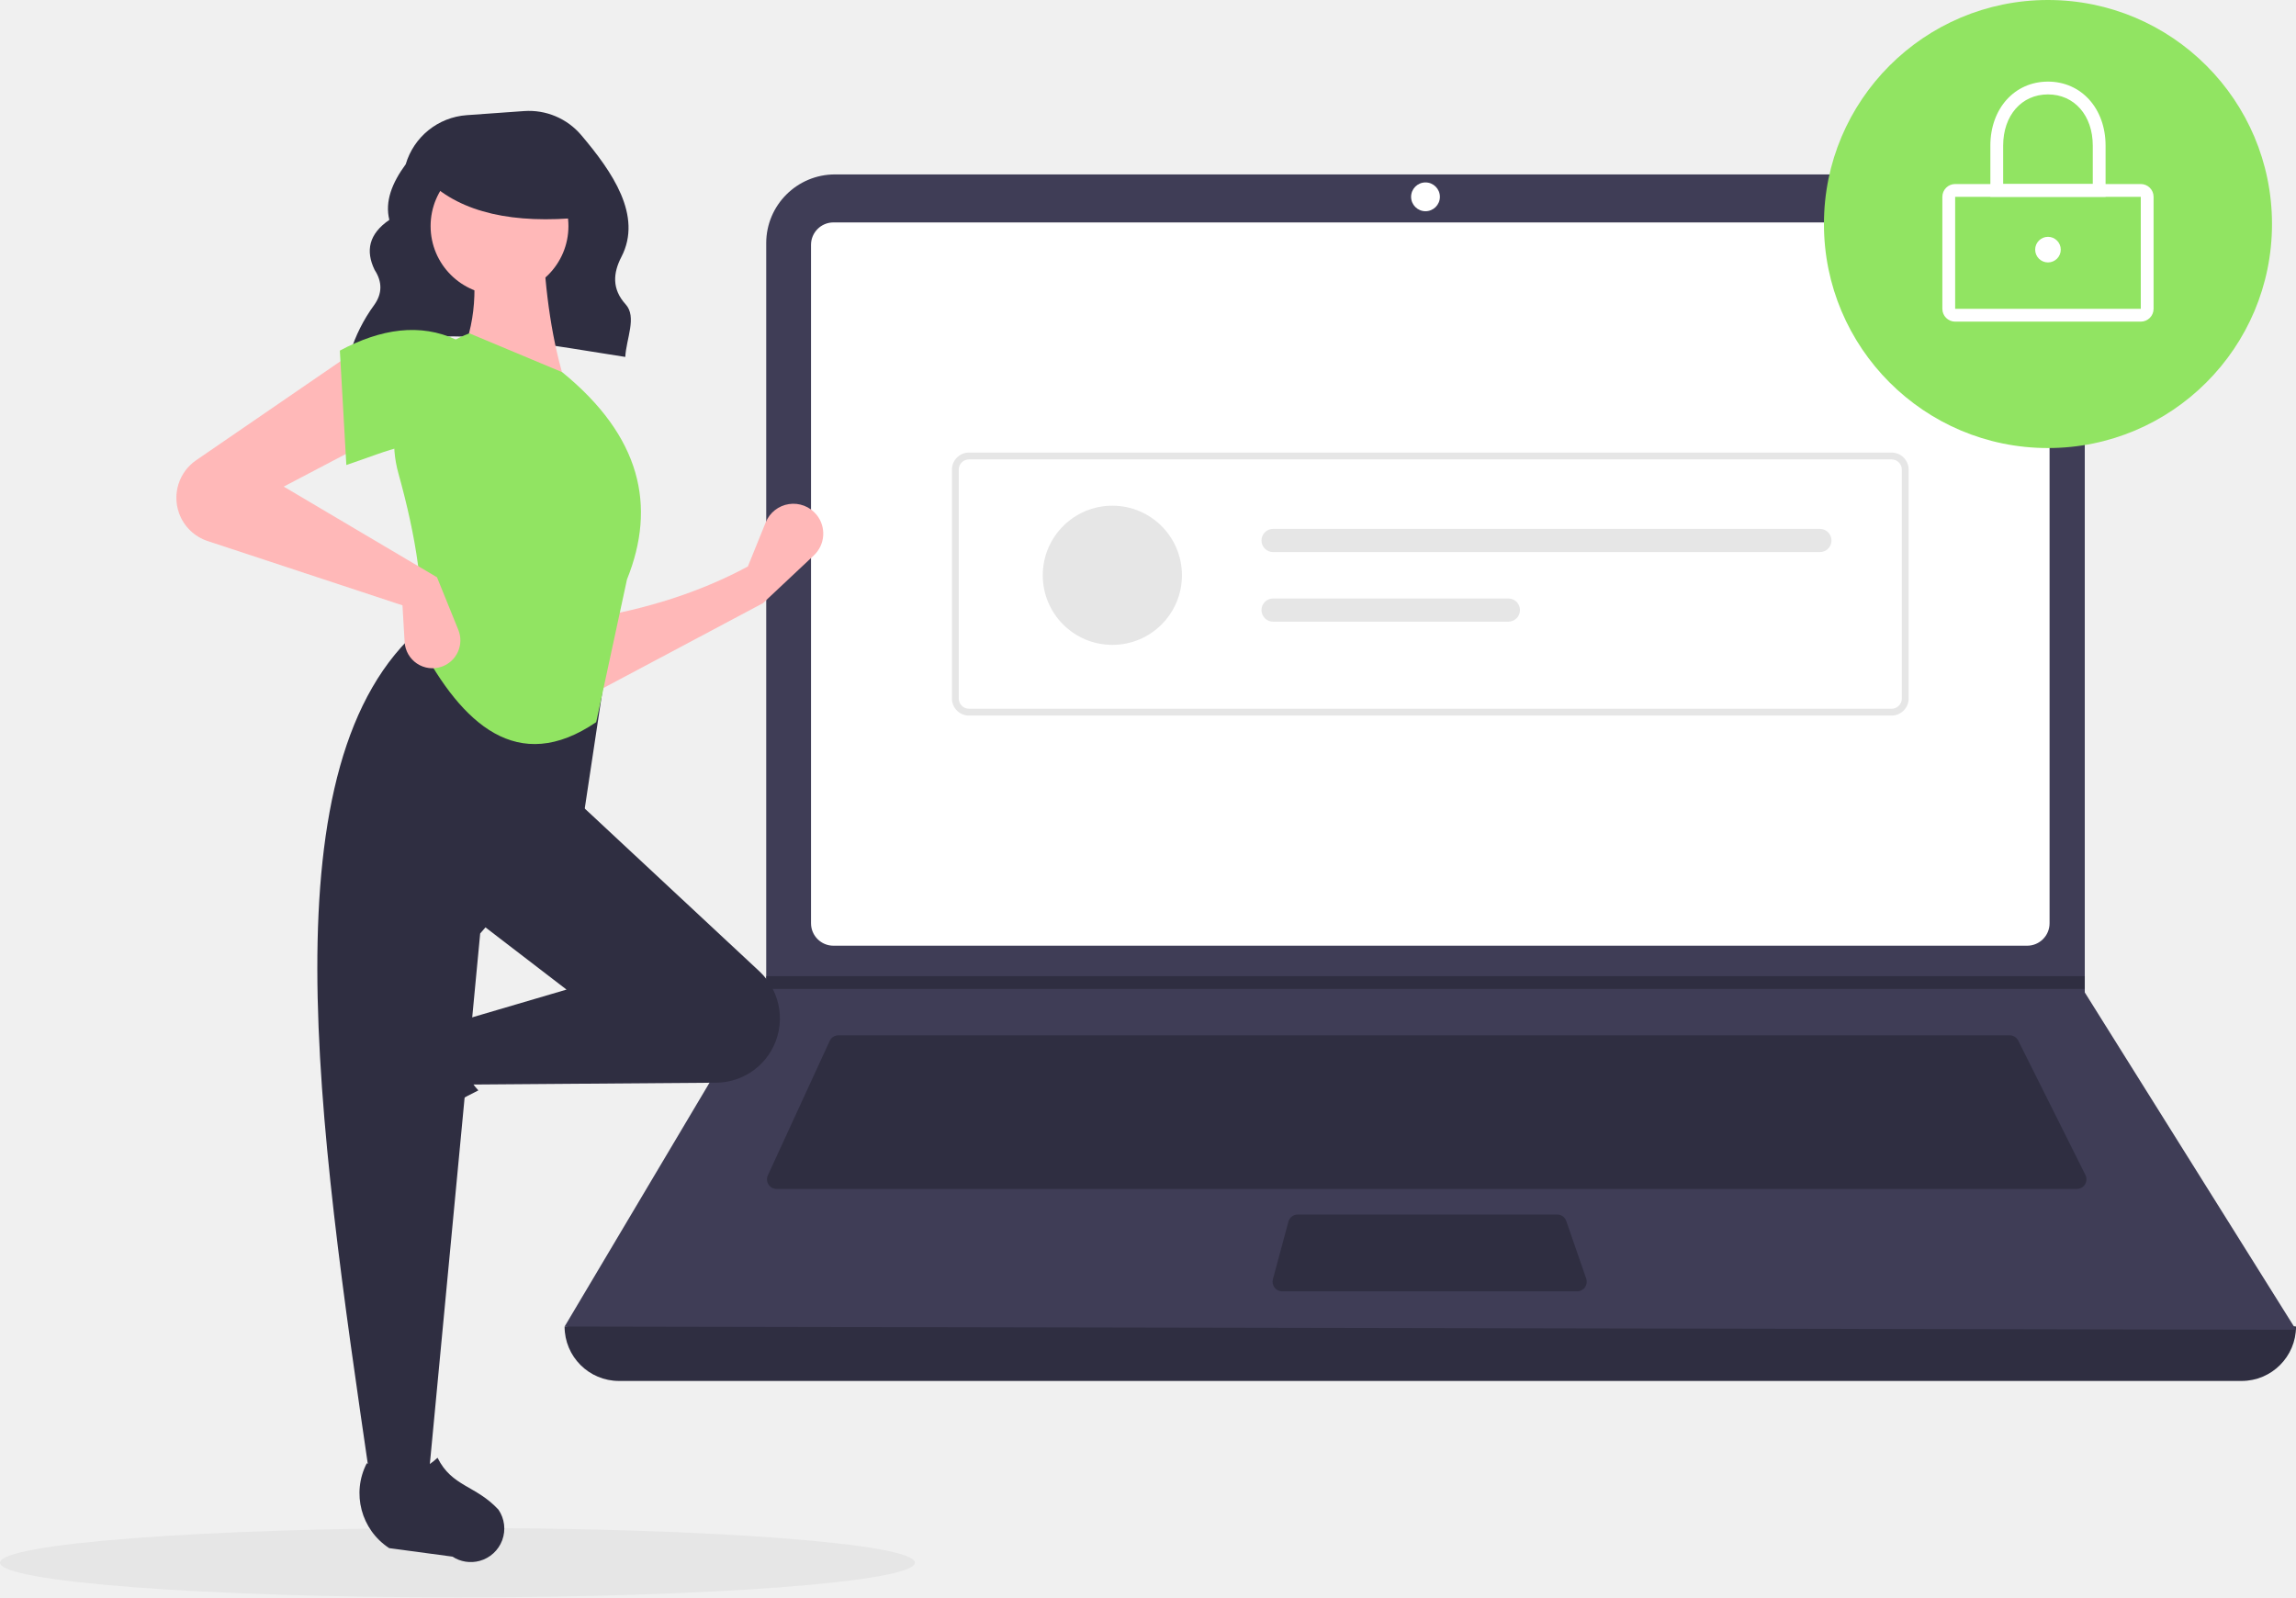
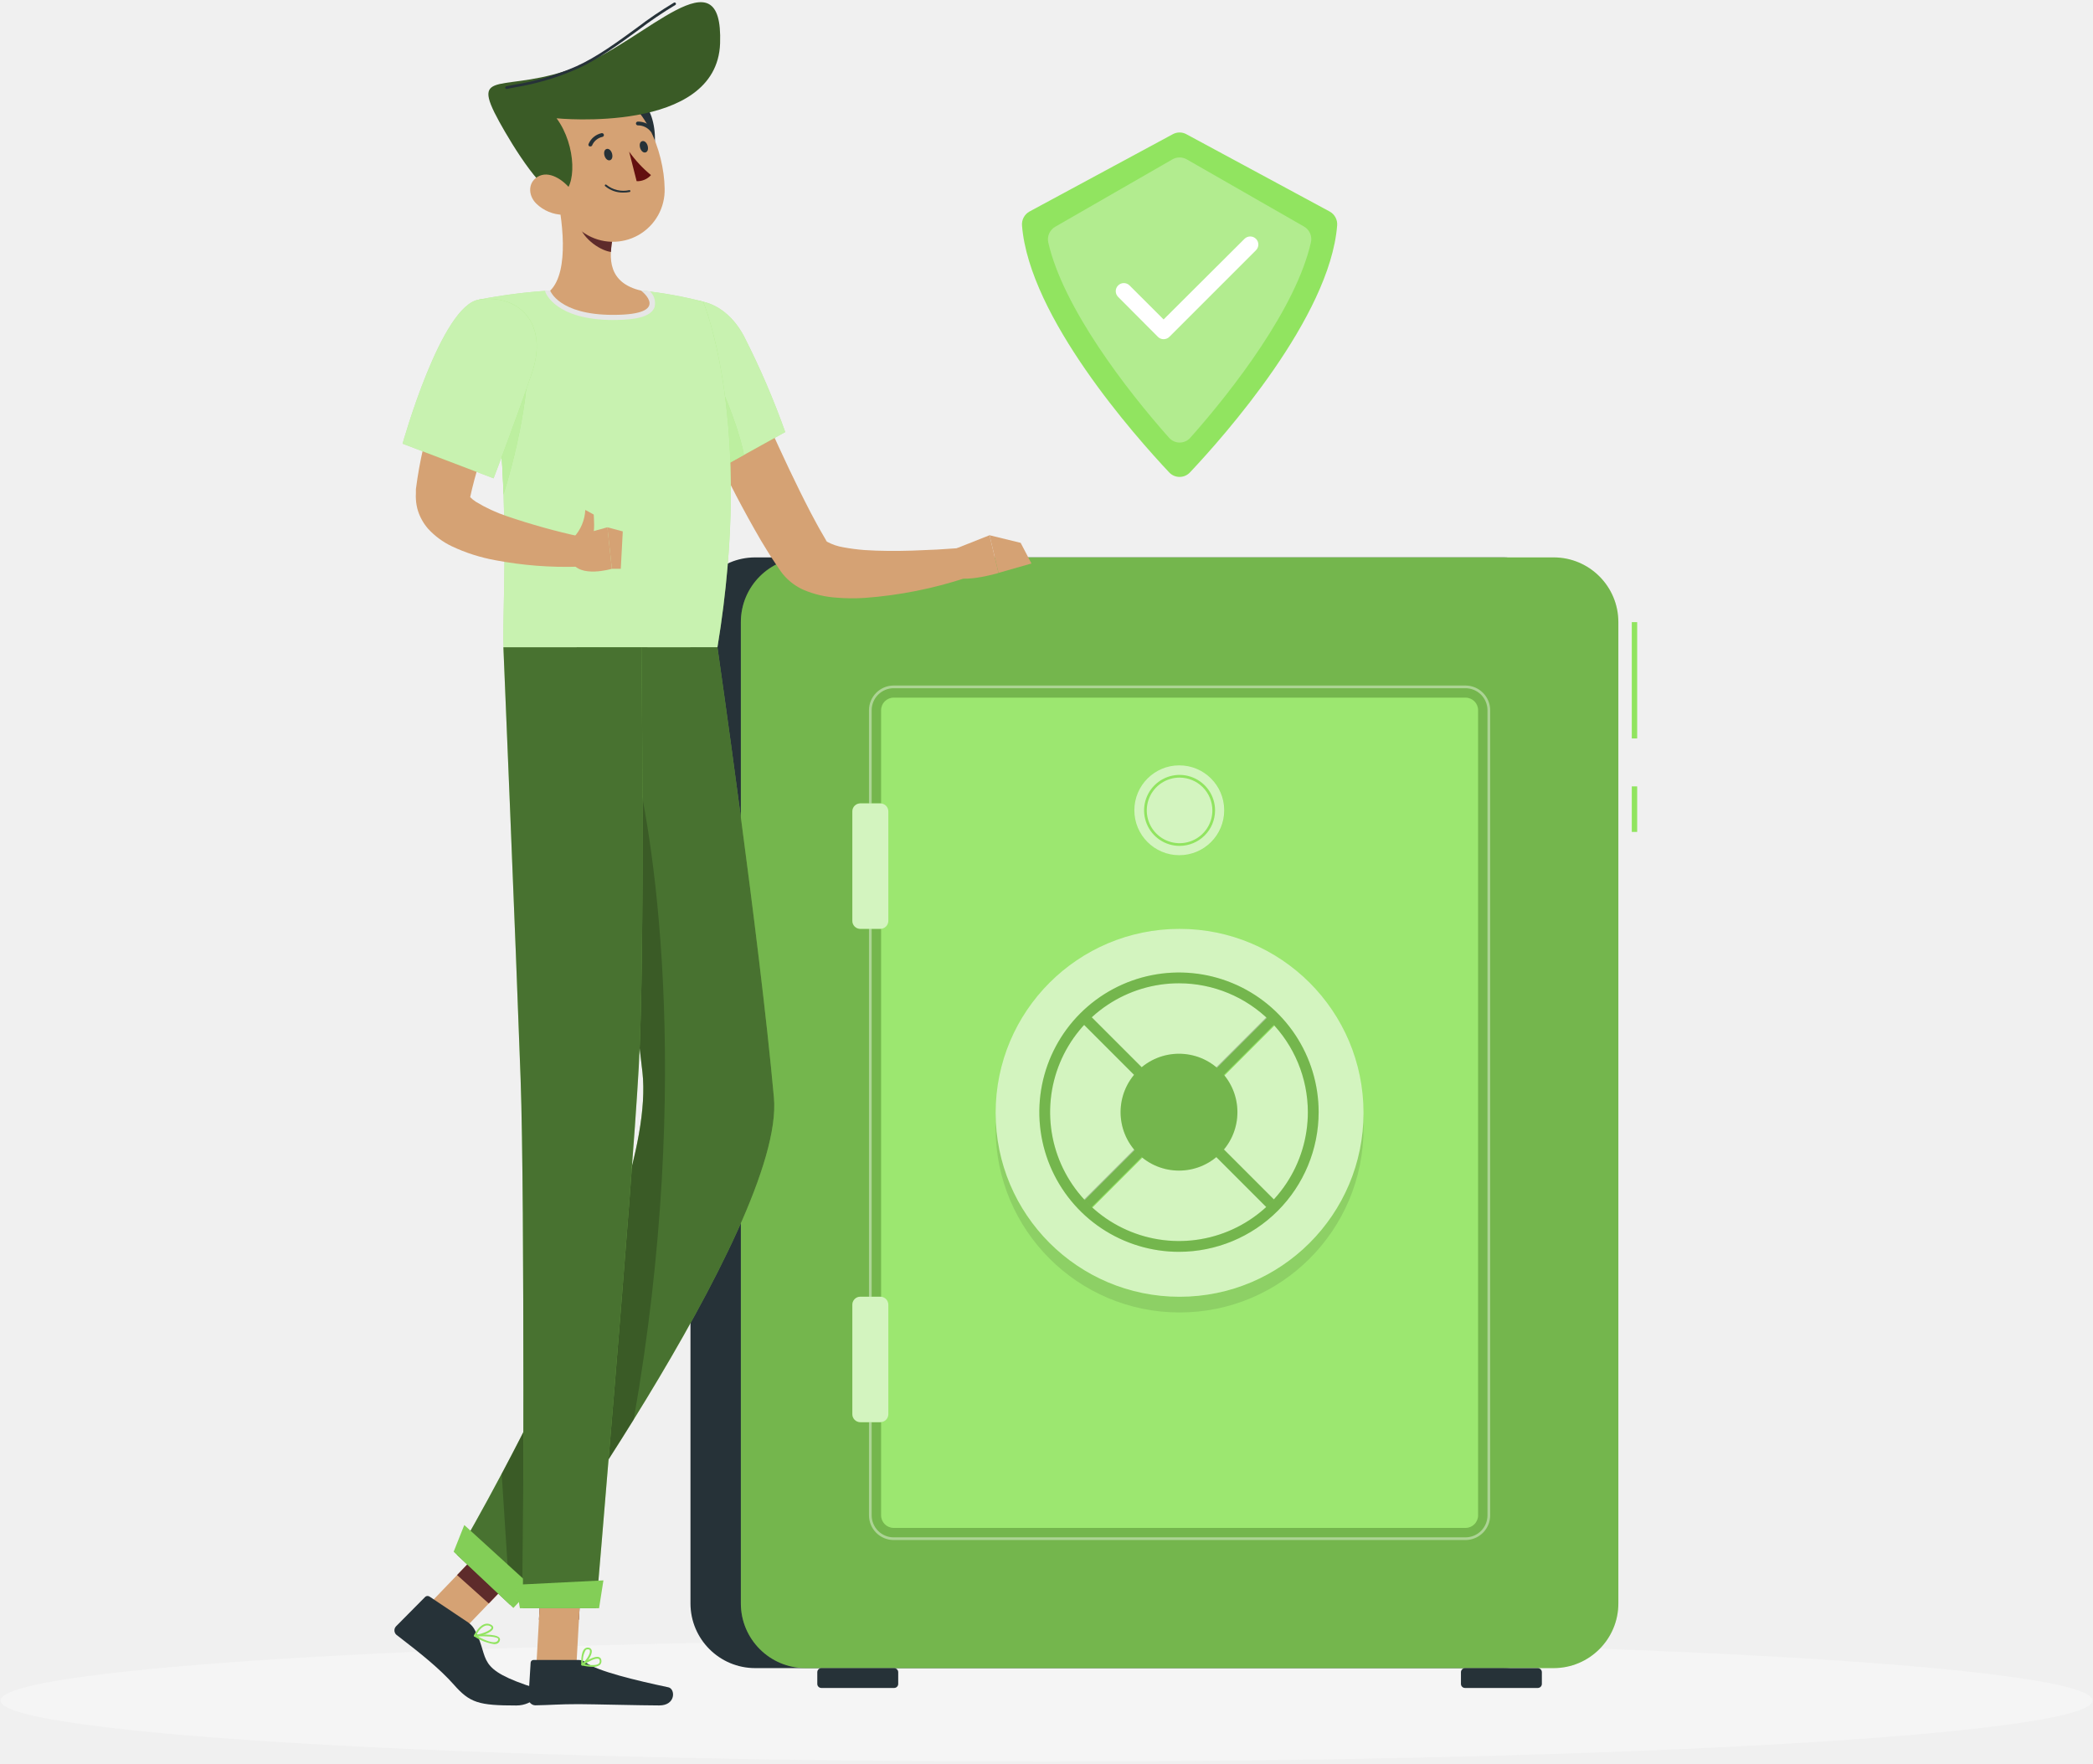
- <svg xmlns="http://www.w3.org/2000/svg" id="a5c16198-98a1-478b-8909-43624583dcf2" data-name="Layer 1" width="793" height="551.732" viewBox="0 0 793 551.732">
-   <ellipse cx="158" cy="539.732" rx="158" ry="12" fill="#e6e6e6" />
-   <path d="M324.272,296.554c27.497-11.695,61.744-4.285,95.191.858.311-6.228,4.084-13.808.132-18.153-4.801-5.279-4.359-10.825-1.47-16.404,7.388-14.265-3.197-29.444-13.884-42.065a23.669,23.669,0,0,0-19.755-8.292l-19.797,1.414A23.709,23.709,0,0,0,343.635,230.859v0c-4.727,6.429-7.257,12.841-5.664,19.219-7.081,4.839-8.27,10.68-5.089,17.264,2.698,4.146,2.669,8.182-.123,12.106a55.891,55.891,0,0,0-8.31,16.506Z" transform="translate(-203.5 -174.1342)" fill="#2f2e41" />
-   <path d="M977.709,651.097H417.291A18.791,18.791,0,0,1,398.5,632.306h0q304.727-35.415,598,0h0A18.791,18.791,0,0,1,977.709,651.097Z" transform="translate(-203.5 -174.1342)" fill="#2f2e41" />
-   <path d="M996.5,633.412l-598-1.105,69.306-116.616.332-.553V258.131a23.752,23.752,0,0,1,23.754-23.754H899.792a23.752,23.752,0,0,1,23.754,23.754V516.906Z" transform="translate(-203.5 -174.1342)" fill="#3f3d56" />
-   <path d="M491.35,250.957a7.746,7.746,0,0,0-7.738,7.738V493.031a7.747,7.747,0,0,0,7.738,7.738H903.65a7.747,7.747,0,0,0,7.738-7.738V258.694a7.747,7.747,0,0,0-7.738-7.738Z" transform="translate(-203.5 -174.1342)" fill="#fff" />
-   <path d="M493.078,531.718a3.325,3.325,0,0,0-3.013,1.93l-21.355,46.425a3.316,3.316,0,0,0,3.012,4.702H920.814a3.316,3.316,0,0,0,2.965-4.799L900.567,533.551a3.299,3.299,0,0,0-2.965-1.833Z" transform="translate(-203.5 -174.1342)" fill="#2f2e41" />
-   <circle cx="492.342" cy="67.98" r="4.974" fill="#fff" />
-   <path d="M651.7,593.619a3.321,3.321,0,0,0-3.202,2.454l-5.357,19.896a3.316,3.316,0,0,0,3.202,4.179h101.874a3.315,3.315,0,0,0,3.133-4.401l-6.887-19.896a3.318,3.318,0,0,0-3.134-2.231Z" transform="translate(-203.5 -174.1342)" fill="#2f2e41" />
-   <polygon points="720.046 337.135 720.046 341.556 264.306 341.556 264.649 341.004 264.649 337.135 720.046 337.135" fill="#2f2e41" />
-   <circle cx="707.335" cy="77.375" r="77.375" fill="#91e462" />
-   <path d="M942.89,285.223H878.779a4.426,4.426,0,0,1-4.421-4.421V242.114a4.426,4.426,0,0,1,4.421-4.421H942.89a4.426,4.426,0,0,1,4.421,4.421v38.688A4.426,4.426,0,0,1,942.89,285.223Zm-64.111-43.109v38.688h64.114L942.89,242.114Z" transform="translate(-203.5 -174.1342)" fill="#fff" />
-   <path d="M930.731,242.114h-39.793V224.428c0-12.81,8.368-22.107,19.896-22.107s19.896,9.297,19.896,22.107Zm-35.372-4.421h30.95V224.428c0-10.413-6.363-17.686-15.475-17.686s-15.475,7.273-15.475,17.686Z" transform="translate(-203.5 -174.1342)" fill="#fff" />
-   <circle cx="707.335" cy="86.218" r="4.421" fill="#fff" />
-   <path d="M856.82,421.284H538.18a5.908,5.908,0,0,1-5.901-5.901V336.342a5.908,5.908,0,0,1,5.901-5.901H856.82a5.908,5.908,0,0,1,5.901,5.901V415.383A5.908,5.908,0,0,1,856.82,421.284Zm-318.64-88.482a3.544,3.544,0,0,0-3.54,3.54V415.383a3.544,3.544,0,0,0,3.54,3.54H856.82a3.544,3.544,0,0,0,3.54-3.54V336.342a3.544,3.544,0,0,0-3.54-3.54Z" transform="translate(-203.5 -174.1342)" fill="#e6e6e6" />
-   <circle cx="384.19" cy="198.695" r="24.036" fill="#e6e6e6" />
-   <path d="M643.203,356.805a4.006,4.006,0,1,0,0,8.012H832.061a4.006,4.006,0,0,0,0-8.012Z" transform="translate(-203.5 -174.1342)" fill="#e6e6e6" />
-   <path d="M643.203,380.842a4.006,4.006,0,1,0,0,8.012H724.469a4.006,4.006,0,1,0,0-8.012Z" transform="translate(-203.5 -174.1342)" fill="#e6e6e6" />
-   <path d="M467.022,382.462,408.119,413.778l-.746-26.096c19.226-3.209,37.517-8.797,54.429-17.895l6.16-15.22a10.318,10.318,0,0,1,17.536-2.678l0,0a10.318,10.318,0,0,1-.908,14.069Z" transform="translate(-203.5 -174.1342)" fill="#ffb8b8" />
-   <path d="M323.098,563.267v0a11.574,11.574,0,0,1,1.469-9.363l12.939-19.858a22.612,22.612,0,0,1,29.335-7.739h0c-5.438,9.256-4.68,17.377,1.878,24.434a117.631,117.631,0,0,0-27.936,19.045A11.574,11.574,0,0,1,323.098,563.267Z" transform="translate(-203.5 -174.1342)" fill="#2f2e41" />
-   <path d="M469.705,537.303l0,0a22.203,22.203,0,0,1-18.871,10.779l-85.96.651-3.728-21.623,38.026-11.184-32.061-24.605L402.154,450.313l63.65,59.324A22.203,22.203,0,0,1,469.705,537.303Z" transform="translate(-203.5 -174.1342)" fill="#2f2e41" />
-   <path d="M351.453,685.179H331.321c-18.075-123.898-36.474-248.142,17.895-294.515l64.122,10.439L405.136,455.532l-35.789,41.008Z" transform="translate(-203.5 -174.1342)" fill="#2f2e41" />
-   <path d="M369.149,713.246h0a11.574,11.574,0,0,1-9.363-1.469l-21.859-2.938a22.612,22.612,0,0,1-7.741-29.335v0c9.257,5.437,17.377,4.679,24.434-1.879,4.986,10.067,13.201,9.453,21.047,17.935A11.574,11.574,0,0,1,369.149,713.246Z" transform="translate(-203.5 -174.1342)" fill="#2f2e41" />
-   <path d="M399.172,307.902l-37.28-8.947c6.192-12.674,6.702-26.776,3.728-41.754l25.351-.746C391.764,275.08,394.167,292.481,399.172,307.902Z" transform="translate(-203.5 -174.1342)" fill="#ffb8b8" />
-   <path d="M409.418,423.552c-27.139,18.493-46.314.633-60.947-26.923,2.033-16.862-1.259-37.041-7.357-58.966a40.138,40.138,0,0,1,24.506-48.401h0l32.061,13.421c27.224,22.19,32.582,46.227,22.368,71.578Z" transform="translate(-203.5 -174.1342)" fill="#91e462" />
-   <path d="M331.321,326.542,301.497,342.2l52.938,31.316,7.366,18.17a9.637,9.637,0,0,1-5.789,12.731h0a9.637,9.637,0,0,1-12.762-8.544l-.745-12.663-67.284-22.204a15.733,15.733,0,0,1-9.873-9.611v0a15.733,15.733,0,0,1,5.903-18.303l54.105-37.118Z" transform="translate(-203.5 -174.1342)" fill="#ffb8b8" />
-   <path d="M361.146,329.524c-12.439-5.451-23.749.47-38.026,5.219l-2.237-39.517c14.176-7.556,27.692-9.593,40.263-3.728Z" transform="translate(-203.5 -174.1342)" fill="#91e462" />
-   <circle cx="172.525" cy="78.093" r="23.802" fill="#ffb8b8" />
-   <path d="M404.5,249.224c-23.566,2.308-41.523-1.546-53-12.52v-8.838h51Z" transform="translate(-203.5 -174.1342)" fill="#2f2e41" />
+ <svg xmlns="http://www.w3.org/2000/svg" width="388" height="327" viewBox="0 0 388 327" fill="none">
+   <path d="M194 326.56C301.082 326.56 387.89 321.492 387.89 315.24C387.89 308.988 301.082 303.92 194 303.92C86.918 303.92 0.11 308.988 0.11 315.24C0.11 321.492 86.918 326.56 194 326.56Z" fill="#F5F5F5" />
+   <path d="M189.46 41.81C190.82 58.81 210.46 80.89 216.74 87.57C216.987 87.835 217.286 88.046 217.618 88.19C217.95 88.334 218.308 88.409 218.67 88.409C219.032 88.409 219.39 88.334 219.722 88.19C220.054 88.046 220.353 87.835 220.6 87.57C226.9 80.89 246.52 58.8 247.88 41.81C247.927 41.288 247.82 40.764 247.573 40.303C247.326 39.841 246.95 39.461 246.49 39.21L219.93 24.88C219.544 24.668 219.11 24.557 218.67 24.557C218.23 24.557 217.796 24.668 217.41 24.88L190.85 39.21C190.392 39.463 190.017 39.843 189.77 40.304C189.524 40.766 189.416 41.289 189.46 41.81V41.81Z" fill="#91E460" />
+   <path opacity="0.3" d="M216.7 81.13C208.7 72.13 197.1 57 194.33 44.96C194.204 44.4 194.261 43.815 194.491 43.29C194.721 42.765 195.113 42.327 195.61 42.04L217.35 29.54C217.754 29.309 218.21 29.188 218.675 29.188C219.14 29.188 219.596 29.309 220 29.54L241.74 42C242.25 42.293 242.65 42.745 242.877 43.287C243.105 43.829 243.148 44.431 243 45C240.24 57.06 228.68 72.13 220.64 81.17C220.39 81.447 220.085 81.667 219.744 81.817C219.403 81.966 219.033 82.041 218.661 82.038C218.288 82.034 217.921 81.951 217.583 81.794C217.245 81.638 216.944 81.412 216.7 81.13V81.13Z" fill="#91E460" />
+   <path opacity="0.3" d="M216.7 81.13C208.7 72.13 197.1 57 194.33 44.96C194.204 44.4 194.261 43.815 194.491 43.29C194.721 42.765 195.113 42.327 195.61 42.04L217.35 29.54C217.754 29.309 218.21 29.188 218.675 29.188C219.14 29.188 219.596 29.309 220 29.54L241.74 42C242.25 42.293 242.65 42.745 242.877 43.287C243.105 43.829 243.148 44.431 243 45C240.24 57.06 228.68 72.13 220.64 81.17C220.39 81.447 220.085 81.667 219.744 81.817C219.403 81.966 219.033 82.041 218.661 82.038C218.288 82.034 217.921 81.951 217.583 81.794C217.245 81.638 216.944 81.412 216.7 81.13V81.13Z" fill="white" />
+   <path d="M215.71 62.88C215.513 62.88 215.318 62.842 215.136 62.766C214.954 62.691 214.789 62.58 214.65 62.44L207.24 55C206.975 54.716 206.831 54.34 206.838 53.951C206.844 53.562 207.002 53.192 207.277 52.917C207.552 52.642 207.922 52.484 208.311 52.478C208.7 52.471 209.076 52.615 209.36 52.88L215.71 59.22L230.71 44.27C230.993 43.992 231.373 43.835 231.77 43.835C232.167 43.835 232.547 43.992 232.83 44.27C232.97 44.409 233.082 44.574 233.158 44.756C233.234 44.938 233.273 45.133 233.273 45.33C233.273 45.527 233.234 45.722 233.158 45.904C233.082 46.086 232.97 46.251 232.83 46.39L216.83 62.39C216.687 62.544 216.514 62.667 216.321 62.752C216.128 62.836 215.92 62.88 215.71 62.88Z" fill="white" />
+   <path d="M278.67 103.33H140C133.373 103.33 128 108.703 128 115.33V297.23C128 303.857 133.373 309.23 140 309.23H278.67C285.297 309.23 290.67 303.857 290.67 297.23V115.33C290.67 108.703 285.297 103.33 278.67 103.33Z" fill="#263238" />
+   <path d="M288.01 103.33H149.34C142.713 103.33 137.34 108.703 137.34 115.33V297.23C137.34 303.857 142.713 309.23 149.34 309.23H288.01C294.637 309.23 300.01 303.857 300.01 297.23V115.33C300.01 108.703 294.637 103.33 288.01 103.33Z" fill="#91E460" />
+   <path d="M165.76 309.24H152.26C151.846 309.24 151.51 309.576 151.51 309.99V312.16C151.51 312.574 151.846 312.91 152.26 312.91H165.76C166.174 312.91 166.51 312.574 166.51 312.16V309.99C166.51 309.576 166.174 309.24 165.76 309.24Z" fill="#263238" />
+   <path d="M285.08 309.24H271.58C271.166 309.24 270.83 309.576 270.83 309.99V312.16C270.83 312.574 271.166 312.91 271.58 312.91H285.08C285.494 312.91 285.83 312.574 285.83 312.16V309.99C285.83 309.576 285.494 309.24 285.08 309.24Z" fill="#263238" />
+   <path opacity="0.2" d="M288.01 103.33H149.34C142.713 103.33 137.34 108.703 137.34 115.33V297.23C137.34 303.857 142.713 309.23 149.34 309.23H288.01C294.637 309.23 300.01 303.857 300.01 297.23V115.33C300.01 108.703 294.637 103.33 288.01 103.33Z" fill="black" />
+   <g style="mix-blend-mode:color-dodge" opacity="0.4">
+     <path d="M271.67 285.49H165.67C164.456 285.487 163.293 285.004 162.434 284.146C161.576 283.287 161.093 282.124 161.09 280.91V131.67C161.09 130.454 161.572 129.288 162.431 128.428C163.289 127.567 164.454 127.083 165.67 127.08H271.67C272.886 127.083 274.051 127.567 274.909 128.428C275.768 129.288 276.25 130.454 276.25 131.67V280.91C276.247 282.124 275.764 283.287 274.906 284.146C274.047 285.004 272.884 285.487 271.67 285.49V285.49ZM165.67 127.58C164.587 127.583 163.549 128.015 162.784 128.781C162.02 129.548 161.59 130.587 161.59 131.67V280.91C161.59 281.446 161.696 281.976 161.901 282.471C162.106 282.966 162.406 283.416 162.785 283.795C163.164 284.174 163.614 284.474 164.109 284.679C164.604 284.884 165.134 284.99 165.67 284.99H271.67C272.752 284.99 273.79 284.56 274.555 283.795C275.32 283.03 275.75 281.992 275.75 280.91V131.67C275.75 130.587 275.32 129.548 274.556 128.781C273.791 128.015 272.753 127.583 271.67 127.58H165.67Z" fill="#E6E6E6" />
+   </g>
+   <path d="M274.01 280.91V131.66C274.01 130.373 272.967 129.33 271.68 129.33H165.67C164.383 129.33 163.34 130.373 163.34 131.66V280.91C163.34 282.197 164.383 283.24 165.67 283.24H271.68C272.967 283.24 274.01 282.197 274.01 280.91Z" fill="#91E460" />
+   <path opacity="0.1" d="M274.01 280.91V131.66C274.01 130.373 272.967 129.33 271.68 129.33H165.67C164.383 129.33 163.34 130.373 163.34 131.66V280.91C163.34 282.197 164.383 283.24 165.67 283.24H271.68C272.967 283.24 274.01 282.197 274.01 280.91Z" fill="white" />
+   <path d="M303.5 145.78H302.5V154.22H303.5V145.78Z" fill="#91E460" />
+   <path d="M303.5 115.33H302.5V136.89H303.5V115.33Z" fill="#91E460" />
+   <path opacity="0.1" d="M218.67 243.3C237.503 243.3 252.77 228.033 252.77 209.2C252.77 190.367 237.503 175.1 218.67 175.1C199.837 175.1 184.57 190.367 184.57 209.2C184.57 228.033 199.837 243.3 218.67 243.3Z" fill="black" />
+   <path d="M218.67 158.56C223.271 158.56 227 154.831 227 150.23C227 145.629 223.271 141.9 218.67 141.9C214.069 141.9 210.34 145.629 210.34 150.23C210.34 154.831 214.069 158.56 218.67 158.56Z" fill="#91E460" />
+   <path opacity="0.6" d="M218.62 158.54C223.221 158.54 226.95 154.811 226.95 150.21C226.95 145.609 223.221 141.88 218.62 141.88C214.019 141.88 210.29 145.609 210.29 150.21C210.29 154.811 214.019 158.54 218.62 158.54Z" fill="white" />
+   <path d="M218.67 156.81C217.369 156.81 216.096 156.424 215.014 155.701C213.932 154.978 213.089 153.95 212.591 152.748C212.093 151.546 211.963 150.223 212.216 148.946C212.47 147.67 213.097 146.497 214.017 145.577C214.937 144.657 216.11 144.03 217.386 143.776C218.663 143.523 219.986 143.653 221.188 144.151C222.39 144.649 223.418 145.492 224.141 146.574C224.864 147.656 225.25 148.929 225.25 150.23C225.247 151.974 224.553 153.646 223.32 154.88C222.086 156.113 220.414 156.807 218.67 156.81V156.81ZM218.67 144.15C217.468 144.15 216.292 144.507 215.292 145.175C214.292 145.843 213.513 146.792 213.053 147.903C212.593 149.014 212.472 150.237 212.707 151.416C212.941 152.596 213.52 153.679 214.371 154.529C215.221 155.38 216.304 155.959 217.484 156.193C218.663 156.428 219.886 156.307 220.997 155.847C222.108 155.387 223.057 154.608 223.725 153.608C224.393 152.608 224.75 151.433 224.75 150.23C224.747 148.618 224.106 147.073 222.966 145.934C221.827 144.794 220.282 144.153 218.67 144.15V144.15Z" fill="#91E460" />
+   <path d="M163.2 148.93H159.49C158.673 148.93 158.01 149.593 158.01 150.41V170.71C158.01 171.527 158.673 172.19 159.49 172.19H163.2C164.017 172.19 164.68 171.527 164.68 170.71V150.41C164.68 149.593 164.017 148.93 163.2 148.93Z" fill="#91E460" />
+   <path opacity="0.6" d="M163.2 148.93H159.49C158.673 148.93 158.01 149.593 158.01 150.41V170.71C158.01 171.527 158.673 172.19 159.49 172.19H163.2C164.017 172.19 164.68 171.527 164.68 170.71V150.41C164.68 149.593 164.017 148.93 163.2 148.93Z" fill="white" />
+   <path d="M163.2 240.38H159.49C158.673 240.38 158.01 241.043 158.01 241.86V262.16C158.01 262.977 158.673 263.64 159.49 263.64H163.2C164.017 263.64 164.68 262.977 164.68 262.16V241.86C164.68 241.043 164.017 240.38 163.2 240.38Z" fill="#91E460" />
+   <path opacity="0.6" d="M163.2 240.38H159.49C158.673 240.38 158.01 241.043 158.01 241.86V262.16C158.01 262.977 158.673 263.64 159.49 263.64H163.2C164.017 263.64 164.68 262.977 164.68 262.16V241.86C164.68 241.043 164.017 240.38 163.2 240.38Z" fill="white" />
+   <path d="M218.67 240.39C237.503 240.39 252.77 225.123 252.77 206.29C252.77 187.457 237.503 172.19 218.67 172.19C199.837 172.19 184.57 187.457 184.57 206.29C184.57 225.123 199.837 240.39 218.67 240.39Z" fill="#91E460" />
+   <path opacity="0.6" d="M218.67 240.39C237.503 240.39 252.77 225.123 252.77 206.29C252.77 187.457 237.503 172.19 218.67 172.19C199.837 172.19 184.57 187.457 184.57 206.29C184.57 225.123 199.837 240.39 218.67 240.39Z" fill="white" />
+   <path d="M201.799 187.993L200.385 189.407L235.557 224.579L236.971 223.164L201.799 187.993Z" fill="#91E460" />
+   <path d="M235.557 187.993L200.385 223.164L201.799 224.579L236.971 189.407L235.557 187.993Z" fill="#91E460" />
+   <path opacity="0.2" d="M235.441 187.879L200.269 223.05L201.684 224.465L236.855 189.293L235.441 187.879Z" fill="black" />
+   <path opacity="0.2" d="M201.691 187.886L200.277 189.3L235.448 224.472L236.862 223.057L201.691 187.886Z" fill="black" />
+   <path d="M218.57 232.06C213.449 232.062 208.442 230.545 204.184 227.702C199.925 224.858 196.605 220.815 194.644 216.085C192.683 211.354 192.168 206.148 193.166 201.125C194.164 196.102 196.629 191.488 200.249 187.867C203.87 184.245 208.483 181.778 213.505 180.778C218.528 179.778 223.734 180.291 228.465 182.25C233.197 184.209 237.241 187.527 240.086 191.785C242.931 196.043 244.45 201.049 244.45 206.17C244.445 213.033 241.717 219.614 236.865 224.468C232.013 229.322 225.433 232.052 218.57 232.06V232.06ZM218.57 182.28C213.845 182.278 209.225 183.677 205.295 186.301C201.365 188.925 198.301 192.656 196.491 197.021C194.682 201.386 194.207 206.19 195.128 210.825C196.048 215.459 198.323 219.717 201.664 223.059C205.004 226.401 209.261 228.678 213.896 229.6C218.53 230.523 223.334 230.05 227.7 228.242C232.066 226.435 235.798 223.373 238.423 219.444C241.049 215.515 242.45 210.895 242.45 206.17C242.445 199.837 239.927 193.765 235.45 189.287C230.974 184.808 224.903 182.288 218.57 182.28V182.28Z" fill="#91E460" />
+   <path d="M226.22 213.83C230.45 209.6 230.45 202.743 226.22 198.514C221.991 194.284 215.134 194.284 210.904 198.514C206.675 202.743 206.675 209.6 210.904 213.83C215.134 218.059 221.991 218.059 226.22 213.83Z" fill="#91E460" />
+   <path opacity="0.2" d="M218.57 232.06C213.449 232.062 208.442 230.545 204.184 227.702C199.925 224.858 196.605 220.815 194.644 216.085C192.683 211.354 192.168 206.148 193.166 201.125C194.164 196.102 196.629 191.488 200.249 187.867C203.87 184.245 208.483 181.778 213.505 180.778C218.528 179.778 223.734 180.291 228.465 182.25C233.197 184.209 237.241 187.527 240.086 191.785C242.931 196.043 244.45 201.049 244.45 206.17C244.445 213.033 241.717 219.614 236.865 224.468C232.013 229.322 225.433 232.052 218.57 232.06V232.06ZM218.57 182.28C213.845 182.278 209.225 183.677 205.295 186.301C201.365 188.925 198.301 192.656 196.491 197.021C194.682 201.386 194.207 206.19 195.128 210.825C196.048 215.459 198.323 219.717 201.664 223.059C205.004 226.401 209.261 228.678 213.896 229.6C218.53 230.523 223.334 230.05 227.7 228.242C232.066 226.435 235.798 223.373 238.423 219.444C241.049 215.515 242.45 210.895 242.45 206.17C242.445 199.837 239.927 193.765 235.45 189.287C230.974 184.808 224.903 182.288 218.57 182.28V182.28Z" fill="black" />
+   <path opacity="0.2" d="M226.22 213.83C230.45 209.6 230.45 202.743 226.22 198.514C221.991 194.284 215.134 194.284 210.904 198.514C206.675 202.743 206.675 209.6 210.904 213.83C215.134 218.059 221.991 218.059 226.22 213.83Z" fill="black" />
+   <path d="M135 61.76C137.41 67.35 139.9 73.01 142.42 78.58C144.94 84.15 147.52 89.71 150.28 95.02C150.99 96.32 151.67 97.67 152.41 98.9L152.95 99.84L153.23 100.31C153.202 100.272 153.168 100.238 153.13 100.21C153.01 100.14 153.13 100.28 153.37 100.45C154.288 100.944 155.281 101.282 156.31 101.45C157.633 101.697 158.968 101.87 160.31 101.97C163.14 102.16 166.13 102.16 169.13 102.07L173.67 101.88L178.19 101.58L179.36 107.02C173.184 109.083 166.774 110.366 160.28 110.84C158.528 110.953 156.77 110.936 155.02 110.79C152.955 110.65 150.928 110.171 149.02 109.37C147.698 108.792 146.51 107.948 145.53 106.89C145.236 106.576 144.966 106.242 144.72 105.89L144.37 105.37L143.69 104.37C142.74 102.99 141.94 101.61 141.08 100.22C137.84 94.67 134.94 89.05 132.22 83.38C129.5 77.71 126.97 71.99 124.59 66.12L135 61.76Z" fill="#D5A274" />
+   <path d="M121.72 61C119.45 67.64 132.79 87.17 132.79 87.17L145.57 80.09C143.4 73.997 140.838 68.052 137.9 62.29C133.39 53.84 124.21 53.71 121.72 61Z" fill="#91E460" />
+   <path opacity="0.5" d="M121.72 61C119.45 67.64 132.79 87.17 132.79 87.17L145.57 80.09C143.4 73.997 140.838 68.052 137.9 62.29C133.39 53.84 124.21 53.71 121.72 61Z" fill="white" />
+   <path d="M121.53 61.83C124.39 60.46 127.69 61.61 131.15 67.09C134.61 72.57 137.57 81.72 137.9 84.33L132.79 87.16C132.79 87.16 120.47 69.12 121.53 61.83Z" fill="#91E460" />
+   <path opacity="0.4" d="M121.53 61.83C124.39 60.46 127.69 61.61 131.15 67.09C134.61 72.57 137.57 81.72 137.9 84.33L132.79 87.16C132.79 87.16 120.47 69.12 121.53 61.83Z" fill="white" />
+   <path d="M130.35 55.92C130.35 55.92 139.87 78.31 133 120H93.36C92.87 113.91 95.67 84.22 88.8 55.54C93.158 54.691 97.568 54.13 102 53.86C107.612 53.54 113.238 53.54 118.85 53.86C122.73 54.252 126.575 54.941 130.35 55.92Z" fill="#91E460" />
+   <path opacity="0.5" d="M130.35 55.92C130.35 55.92 139.87 78.31 133 120H93.36C92.87 113.91 95.67 84.22 88.8 55.54C93.158 54.691 97.568 54.13 102 53.86C107.612 53.54 113.238 53.54 118.85 53.86C122.73 54.252 126.575 54.941 130.35 55.92Z" fill="white" />
+   <path d="M97.66 62.62C98.48 67.34 97.39 78.62 93.34 91.68C93.023 80.491 91.721 69.351 89.45 58.39V58.33C92.05 58.07 96.87 58.19 97.66 62.62Z" fill="#91E460" />
+   <path opacity="0.4" d="M97.66 62.62C98.48 67.34 97.39 78.62 93.34 91.68C93.023 80.491 91.721 69.351 89.45 58.39V58.33C92.05 58.07 96.87 58.19 97.66 62.62Z" fill="white" />
+   <path d="M79.31 297.63L85.19 302.89L96.38 291.24L90.5 285.98L79.31 297.63Z" fill="#D5A274" />
+   <path d="M86.81 300.78L79.67 296C79.553 295.908 79.409 295.857 79.26 295.857C79.111 295.857 78.967 295.908 78.85 296L73.39 301.51C73.284 301.631 73.205 301.774 73.16 301.929C73.115 302.084 73.104 302.247 73.129 302.406C73.154 302.565 73.213 302.717 73.303 302.851C73.393 302.985 73.512 303.097 73.65 303.18C78.21 306.69 81.5 309.34 84.1 312.26C87.1 315.67 88.72 316.16 95.72 316.16C98.96 316.16 100.79 313.43 99.47 313.01C87.81 309.32 90.93 307.71 88.09 302.3C87.802 301.691 87.361 301.167 86.81 300.78V300.78Z" fill="#263238" />
+   <path d="M96.37 291.24L90.61 297.25L84.73 291.98L90.49 285.98L96.37 291.24Z" fill="#5E2B2B" />
+   <path d="M100.41 291.41H107.82L107.32 300.26H99.91L100.41 291.41Z" fill="#5E2B2B" />
+   <path d="M133 120C133 120 140.81 174.06 143.47 203.48C145.61 227.09 94.56 297.48 94.56 297.48L84.69 288.19C84.69 288.19 121.97 225.08 119.1 198.8C116.33 173.35 106.9 119.97 106.9 119.97L133 120Z" fill="#91E460" />
+   <path opacity="0.5" d="M133 120C133 120 140.81 174.06 143.47 203.48C145.61 227.09 94.56 297.48 94.56 297.48L84.69 288.19C84.69 288.19 121.97 225.08 119.1 198.8C116.33 173.35 106.9 119.97 106.9 119.97L133 120Z" fill="black" />
+   <path d="M99.44 308.57H106.86L107.82 291.41H100.41L99.44 308.57Z" fill="#D5A274" />
+   <path d="M107.25 307.72H98.92C98.781 307.715 98.645 307.764 98.543 307.857C98.44 307.951 98.378 308.081 98.37 308.22L97.96 314.81C97.959 314.982 97.991 315.153 98.056 315.312C98.121 315.472 98.216 315.617 98.337 315.739C98.457 315.862 98.601 315.959 98.759 316.026C98.918 316.094 99.088 316.129 99.26 316.13C102.16 316.08 103.55 315.91 107.26 315.91C109.51 315.91 119.09 316.15 122.21 316.15C125.33 316.15 125.21 313.07 123.91 312.79C118 311.54 110.67 309.79 108.57 308.17C108.194 307.873 107.729 307.714 107.25 307.72V307.72Z" fill="#263238" />
+   <path d="M176.63 101.92L183.44 99.22L185.1 106.22C185.1 106.22 177.33 108.54 176.1 106.3L176.63 101.92Z" fill="#D5A274" />
+   <path d="M189.21 100.63L191.21 104.46L185.1 106.2L183.44 99.22L189.21 100.63Z" fill="#D5A274" />
+   <path d="M120.49 54L118.87 53.83C113.258 53.51 107.632 53.51 102.02 53.83L101.02 53.89L101.11 54.16C101.19 54.37 103.05 59.32 113.72 59.32C118.37 59.32 120.8 58.55 121.36 56.88C121.474 56.366 121.454 55.831 121.302 55.326C121.15 54.822 120.87 54.365 120.49 54V54Z" fill="#E6E6E6" />
+   <path d="M103 34.88C104.25 40.3 105.66 50.24 102 53.88C102 53.88 103.58 58.37 113.66 58.37C124.74 58.37 118.85 53.88 118.85 53.88C112.75 52.44 112.76 47.95 113.66 43.74L103 34.88Z" fill="#D5A274" />
+   <path d="M107.37 38.49L113.68 43.71C113.453 44.696 113.312 45.7 113.26 46.71C110.94 46.38 107.68 43.84 107.35 41.42C107.173 40.451 107.18 39.457 107.37 38.49Z" fill="#5E2B2B" />
+   <path d="M118.84 18.75C122.21 20.93 122.69 31.41 117.76 32.91C112.83 34.41 112.46 14.63 118.84 18.75Z" fill="#263238" />
+   <path d="M100.66 29.2C102.92 36.2 103.88 40.43 108.44 43.3C109.911 44.245 111.613 44.771 113.361 44.819C115.109 44.867 116.837 44.437 118.357 43.574C119.878 42.711 121.134 41.448 121.99 39.923C122.845 38.398 123.267 36.668 123.21 34.92C123.12 28.19 119.44 17.83 111.69 16.53C110.02 16.208 108.294 16.33 106.686 16.884C105.077 17.438 103.643 18.405 102.526 19.688C101.409 20.971 100.649 22.525 100.321 24.195C99.994 25.864 100.111 27.59 100.66 29.2V29.2Z" fill="#D5A274" />
+   <path d="M92.58 22.61C95 27 101.08 37 104 36C106.92 35 106.93 27 103.18 21.93C103.18 21.93 132.89 24.93 133.49 8.05C134.1 -9.22 119.79 7.49 107.2 12.32C93.5 17.62 86.89 12.28 92.58 22.61Z" fill="#3A5B26" />
+   <path d="M93.85 16.49C93.793 16.479 93.743 16.448 93.706 16.403C93.67 16.359 93.65 16.303 93.65 16.245C93.65 16.187 93.67 16.131 93.706 16.087C93.743 16.042 93.793 16.012 93.85 16C94.3 15.9 94.79 15.81 95.32 15.71C99.304 15.06 103.189 13.904 106.88 12.27C110.63 10.59 114.56 7.71 118.04 5.17C120.251 3.482 122.554 1.92 124.94 0.49C124.999 0.461 125.067 0.455 125.13 0.473C125.193 0.492 125.246 0.533 125.28 0.59C125.296 0.619 125.306 0.651 125.309 0.683C125.313 0.716 125.31 0.749 125.301 0.781C125.291 0.812 125.276 0.842 125.255 0.867C125.235 0.893 125.209 0.914 125.18 0.93C122.811 2.35 120.524 3.902 118.33 5.58C114.84 8.13 110.88 11.02 107.08 12.73C103.357 14.379 99.439 15.545 95.42 16.2C94.89 16.3 94.42 16.39 93.95 16.49H93.85Z" fill="#263238" />
+   <path d="M99.42 37.75C100.761 39.053 102.55 39.794 104.42 39.82C106.9 39.82 107.42 37.48 106.09 35.52C104.91 33.76 102.21 31.64 100.03 32.59C97.85 33.54 97.78 36.14 99.42 37.75Z" fill="#D5A274" />
+   <path opacity="0.2" d="M119.11 198.83C117.68 185.72 114.48 165.18 111.73 148.36C113.17 145.54 117.21 139.83 117.21 139.83C120.83 152.34 128.7 199.5 117.47 263.19C105.77 282.05 94.57 297.51 94.57 297.51L93 273.19C103.85 252.85 121.1 217 119.11 198.83Z" fill="black" />
+   <path d="M112.05 28.81C112.2 29.39 112.63 29.81 113.05 29.71C113.47 29.61 113.62 29.08 113.47 28.5C113.32 27.92 112.89 27.5 112.47 27.61C112.05 27.72 111.9 28.23 112.05 28.81Z" fill="#263238" />
+   <path d="M118.65 27.36C118.8 27.94 119.23 28.36 119.65 28.26C120.07 28.16 120.22 27.64 120.07 27.06C119.92 26.48 119.5 26.06 119.07 26.16C118.64 26.26 118.5 26.78 118.65 27.36Z" fill="#263238" />
+   <path d="M116.63 28.11C117.782 29.732 119.144 31.195 120.68 32.46C120.346 32.831 119.935 33.125 119.475 33.32C119.016 33.515 118.519 33.607 118.02 33.59L116.63 28.11Z" fill="#630F0F" />
+   <path d="M115.5 35.7C114.282 35.712 113.1 35.286 112.17 34.5C112.154 34.484 112.14 34.465 112.131 34.445C112.122 34.424 112.117 34.401 112.117 34.379C112.116 34.356 112.12 34.333 112.129 34.312C112.137 34.291 112.149 34.271 112.165 34.255C112.181 34.239 112.2 34.225 112.22 34.216C112.241 34.207 112.264 34.202 112.286 34.202C112.309 34.201 112.332 34.205 112.353 34.214C112.374 34.222 112.394 34.234 112.41 34.25C112.996 34.726 113.681 35.063 114.415 35.236C115.15 35.409 115.914 35.414 116.65 35.25C116.672 35.245 116.695 35.244 116.718 35.248C116.741 35.251 116.762 35.259 116.782 35.272C116.801 35.284 116.818 35.299 116.832 35.318C116.845 35.337 116.855 35.358 116.86 35.38C116.865 35.402 116.866 35.425 116.862 35.448C116.859 35.471 116.851 35.492 116.838 35.512C116.826 35.531 116.811 35.548 116.792 35.562C116.773 35.575 116.752 35.585 116.73 35.59C116.325 35.672 115.913 35.709 115.5 35.7Z" fill="#263238" />
+   <path d="M109.43 27.14C109.384 27.149 109.336 27.149 109.29 27.14C109.247 27.123 109.208 27.097 109.176 27.064C109.143 27.031 109.118 26.992 109.101 26.949C109.084 26.906 109.076 26.86 109.078 26.813C109.079 26.767 109.09 26.722 109.11 26.68C109.323 26.173 109.657 25.726 110.082 25.378C110.508 25.029 111.011 24.79 111.55 24.68C111.642 24.671 111.734 24.697 111.808 24.752C111.882 24.808 111.933 24.889 111.95 24.98C111.957 25.026 111.955 25.073 111.944 25.118C111.932 25.163 111.912 25.206 111.884 25.243C111.856 25.28 111.821 25.312 111.781 25.335C111.741 25.359 111.696 25.374 111.65 25.38C111.227 25.475 110.833 25.672 110.502 25.952C110.172 26.232 109.913 26.588 109.75 26.99C109.716 27.042 109.667 27.083 109.611 27.11C109.555 27.136 109.492 27.147 109.43 27.14Z" fill="#263238" />
+   <path d="M120.88 24.49C120.828 24.49 120.777 24.479 120.73 24.456C120.683 24.434 120.642 24.401 120.61 24.36C120.329 24.01 119.972 23.728 119.567 23.534C119.162 23.34 118.719 23.24 118.27 23.24C118.178 23.246 118.087 23.216 118.016 23.156C117.945 23.096 117.9 23.012 117.89 22.92C117.884 22.828 117.914 22.737 117.974 22.666C118.034 22.595 118.118 22.55 118.21 22.54C118.772 22.529 119.329 22.646 119.839 22.884C120.349 23.121 120.797 23.472 121.15 23.91C121.208 23.983 121.236 24.077 121.227 24.17C121.217 24.264 121.172 24.35 121.1 24.41C121.038 24.461 120.96 24.489 120.88 24.49V24.49Z" fill="#263238" />
+   <path d="M93.94 95.68C91.948 95.009 90.037 94.121 88.24 93.03C87.849 92.781 87.487 92.489 87.16 92.16C87.62 90.01 88.22 87.85 88.87 85.68C89.52 83.51 90.32 81.29 91.15 79.1C91.98 76.91 92.86 74.73 93.78 72.57C94.24 71.49 94.71 70.41 95.19 69.34L96.63 66.23L86.63 61.11C85.97 62.36 85.43 63.46 84.89 64.65C84.35 65.84 83.89 66.99 83.35 68.17C82.363 70.543 81.463 72.947 80.65 75.38C78.955 80.348 77.766 85.474 77.1 90.68V90.95V91.47C77.075 91.83 77.075 92.19 77.1 92.55C77.14 93.276 77.268 93.995 77.48 94.69C77.874 95.916 78.514 97.049 79.36 98.02C80.605 99.376 82.098 100.479 83.76 101.27C86.319 102.477 89.026 103.345 91.81 103.85C96.88 104.813 102.042 105.216 107.2 105.05L107.66 99.5C103.017 98.492 98.436 97.217 93.94 95.68V95.68Z" fill="#D5A274" />
+   <path d="M109.88 309C109.206 308.984 108.536 308.897 107.88 308.74C107.85 308.73 107.823 308.712 107.8 308.69C107.778 308.667 107.76 308.64 107.75 308.61C107.745 308.578 107.749 308.545 107.762 308.515C107.774 308.485 107.794 308.459 107.82 308.44C108.06 308.27 110.16 306.84 111.06 307.2C111.162 307.239 111.253 307.304 111.323 307.388C111.393 307.472 111.44 307.572 111.46 307.68C111.504 307.841 111.507 308.011 111.468 308.173C111.43 308.335 111.351 308.486 111.24 308.61C110.849 308.901 110.366 309.04 109.88 309ZM108.36 308.5C109.69 308.76 110.68 308.72 111.03 308.38C111.102 308.294 111.151 308.191 111.172 308.081C111.193 307.97 111.185 307.857 111.15 307.75C111.141 307.697 111.119 307.648 111.086 307.606C111.052 307.564 111.009 307.531 110.96 307.51C110.43 307.3 109.11 308 108.36 308.5V308.5Z" fill="#91E460" />
+   <path d="M107.94 308.74C107.914 308.749 107.886 308.749 107.86 308.74C107.835 308.728 107.814 308.71 107.798 308.687C107.782 308.664 107.772 308.638 107.77 308.61C107.77 308.52 107.6 306.39 108.35 305.67C108.444 305.578 108.557 305.508 108.682 305.466C108.807 305.425 108.94 305.412 109.07 305.43C109.216 305.436 109.357 305.49 109.469 305.584C109.581 305.678 109.659 305.807 109.69 305.95C109.86 306.76 108.76 308.3 108.02 308.74H107.94ZM108.94 305.74C108.871 305.739 108.803 305.752 108.74 305.777C108.676 305.803 108.618 305.841 108.57 305.89C108.158 306.608 107.986 307.438 108.08 308.26C108.69 307.74 109.48 306.56 109.36 306C109.36 305.89 109.28 305.77 109.02 305.74H108.94Z" fill="#91E460" />
+   <path d="M91.62 304.79C90.298 304.587 89.035 304.099 87.92 303.36C87.887 303.345 87.861 303.318 87.846 303.285C87.832 303.252 87.829 303.215 87.84 303.18C87.85 303.146 87.869 303.116 87.895 303.092C87.922 303.069 87.955 303.055 87.99 303.05C88.39 303.05 91.9 302.79 92.56 303.59C92.619 303.655 92.66 303.735 92.68 303.821C92.699 303.906 92.695 303.996 92.67 304.08C92.639 304.217 92.576 304.345 92.486 304.453C92.395 304.561 92.28 304.646 92.15 304.7C91.98 304.761 91.801 304.792 91.62 304.79V304.79ZM88.57 303.35C90.18 304.24 91.45 304.63 92.02 304.35C92.103 304.317 92.176 304.264 92.233 304.196C92.29 304.128 92.331 304.047 92.35 303.96C92.368 303.93 92.377 303.895 92.377 303.86C92.377 303.825 92.368 303.79 92.35 303.76C91.94 303.36 90 303.29 88.57 303.35Z" fill="#91E460" />
+   <path d="M88 303.39C87.972 303.389 87.944 303.382 87.92 303.368C87.895 303.354 87.875 303.334 87.86 303.31C87.848 303.285 87.841 303.258 87.841 303.23C87.841 303.202 87.848 303.175 87.86 303.15C87.92 303.03 89.25 300.32 90.96 301.15C91.43 301.38 91.47 301.65 91.43 301.84C91.26 302.65 89.04 303.38 88.02 303.41L88 303.39ZM90.31 301.32C89.39 301.32 88.6 302.49 88.31 303.03C89.38 302.9 91.02 302.23 91.12 301.75C91.12 301.65 91.04 301.54 90.82 301.43C90.661 301.353 90.486 301.315 90.31 301.32V301.32Z" fill="#91E460" />
+   <path d="M106.51 99.42L112.6 97.75L113.43 105.44C113.43 105.44 107.43 107.24 105.94 104.09L106.51 99.42Z" fill="#D5A274" />
+   <path d="M106.39 99.58C107.665 98.197 108.412 96.409 108.5 94.53L110.06 95.38C110.06 95.38 110.37 98.83 109.76 99.82C109.15 100.81 106.39 99.58 106.39 99.58Z" fill="#D5A274" />
+   <path d="M115.45 98.51L115.08 105.44H113.43L112.59 97.75L115.45 98.51Z" fill="#D5A274" />
+   <path d="M84.1 287.66L95.17 298.08L98.74 294.25L86.07 282.71L84.1 287.66Z" fill="#91E460" />
+   <path opacity="0.1" d="M84.1 287.66L95.17 298.08L98.74 294.25L86.07 282.71L84.1 287.66Z" fill="black" />
+   <path d="M118.91 120C118.91 120 119.61 176.65 118.41 197.88C117.1 221.12 110.5 298.13 110.5 298.13H96.92C96.92 298.13 97.33 223 96.51 199.99C95.62 174.99 93.32 119.99 93.32 119.99L118.91 120Z" fill="#91E460" />
+   <path opacity="0.5" d="M118.91 120C118.91 120 119.61 176.65 118.41 197.88C117.1 221.12 110.5 298.13 110.5 298.13H96.92C96.92 298.13 97.33 223 96.51 199.99C95.62 174.99 93.32 119.99 93.32 119.99L118.91 120Z" fill="black" />
+   <path d="M96.38 298.13H111.05L111.86 292.97L95.67 293.78L96.38 298.13Z" fill="#91E460" />
+   <path opacity="0.1" d="M96.38 298.13H111.05L111.86 292.97L95.67 293.78L96.38 298.13Z" fill="black" />
+   <path d="M88.8 55.54C81.8 56.54 74.63 82.25 74.63 82.25L91.5 88.67C91.5 88.67 95.74 77.67 98.64 69.04C101.68 60.05 96.29 54.44 88.8 55.54Z" fill="#91E460" />
+   <path opacity="0.5" d="M88.8 55.54C81.8 56.54 74.63 82.25 74.63 82.25L91.5 88.67C91.5 88.67 95.74 77.67 98.64 69.04C101.68 60.05 96.29 54.44 88.8 55.54Z" fill="white" />
</svg>
